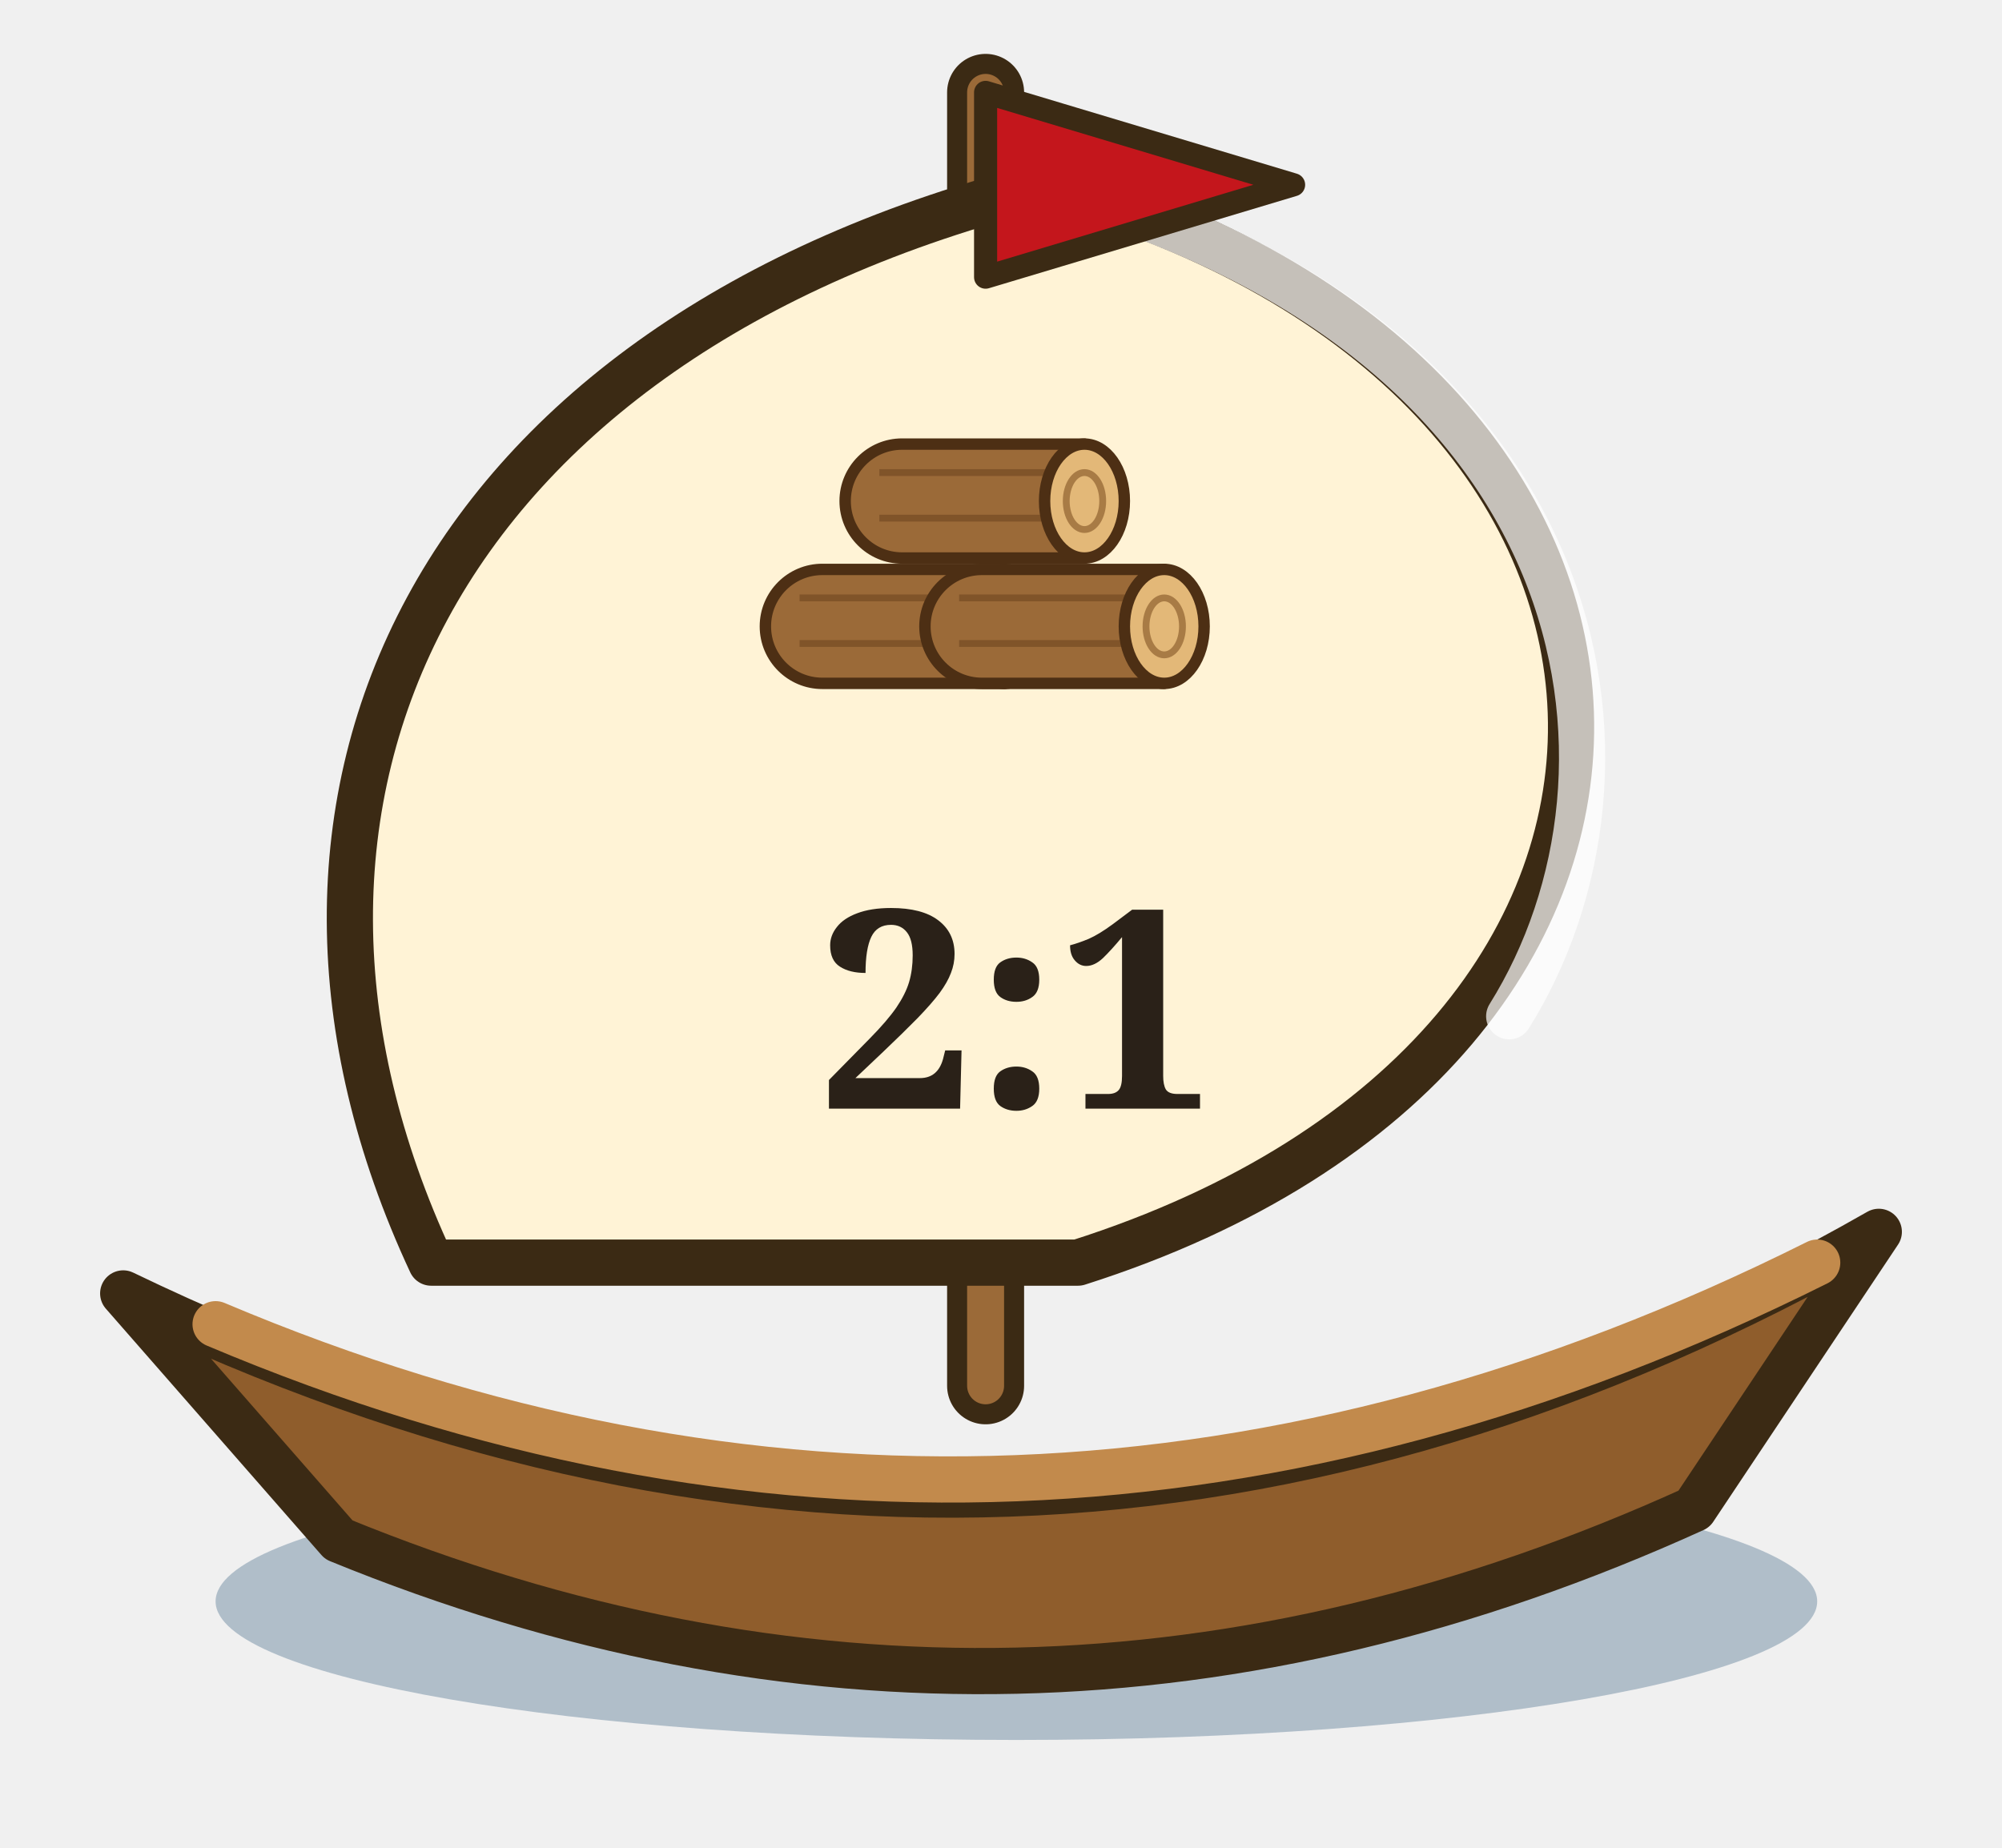
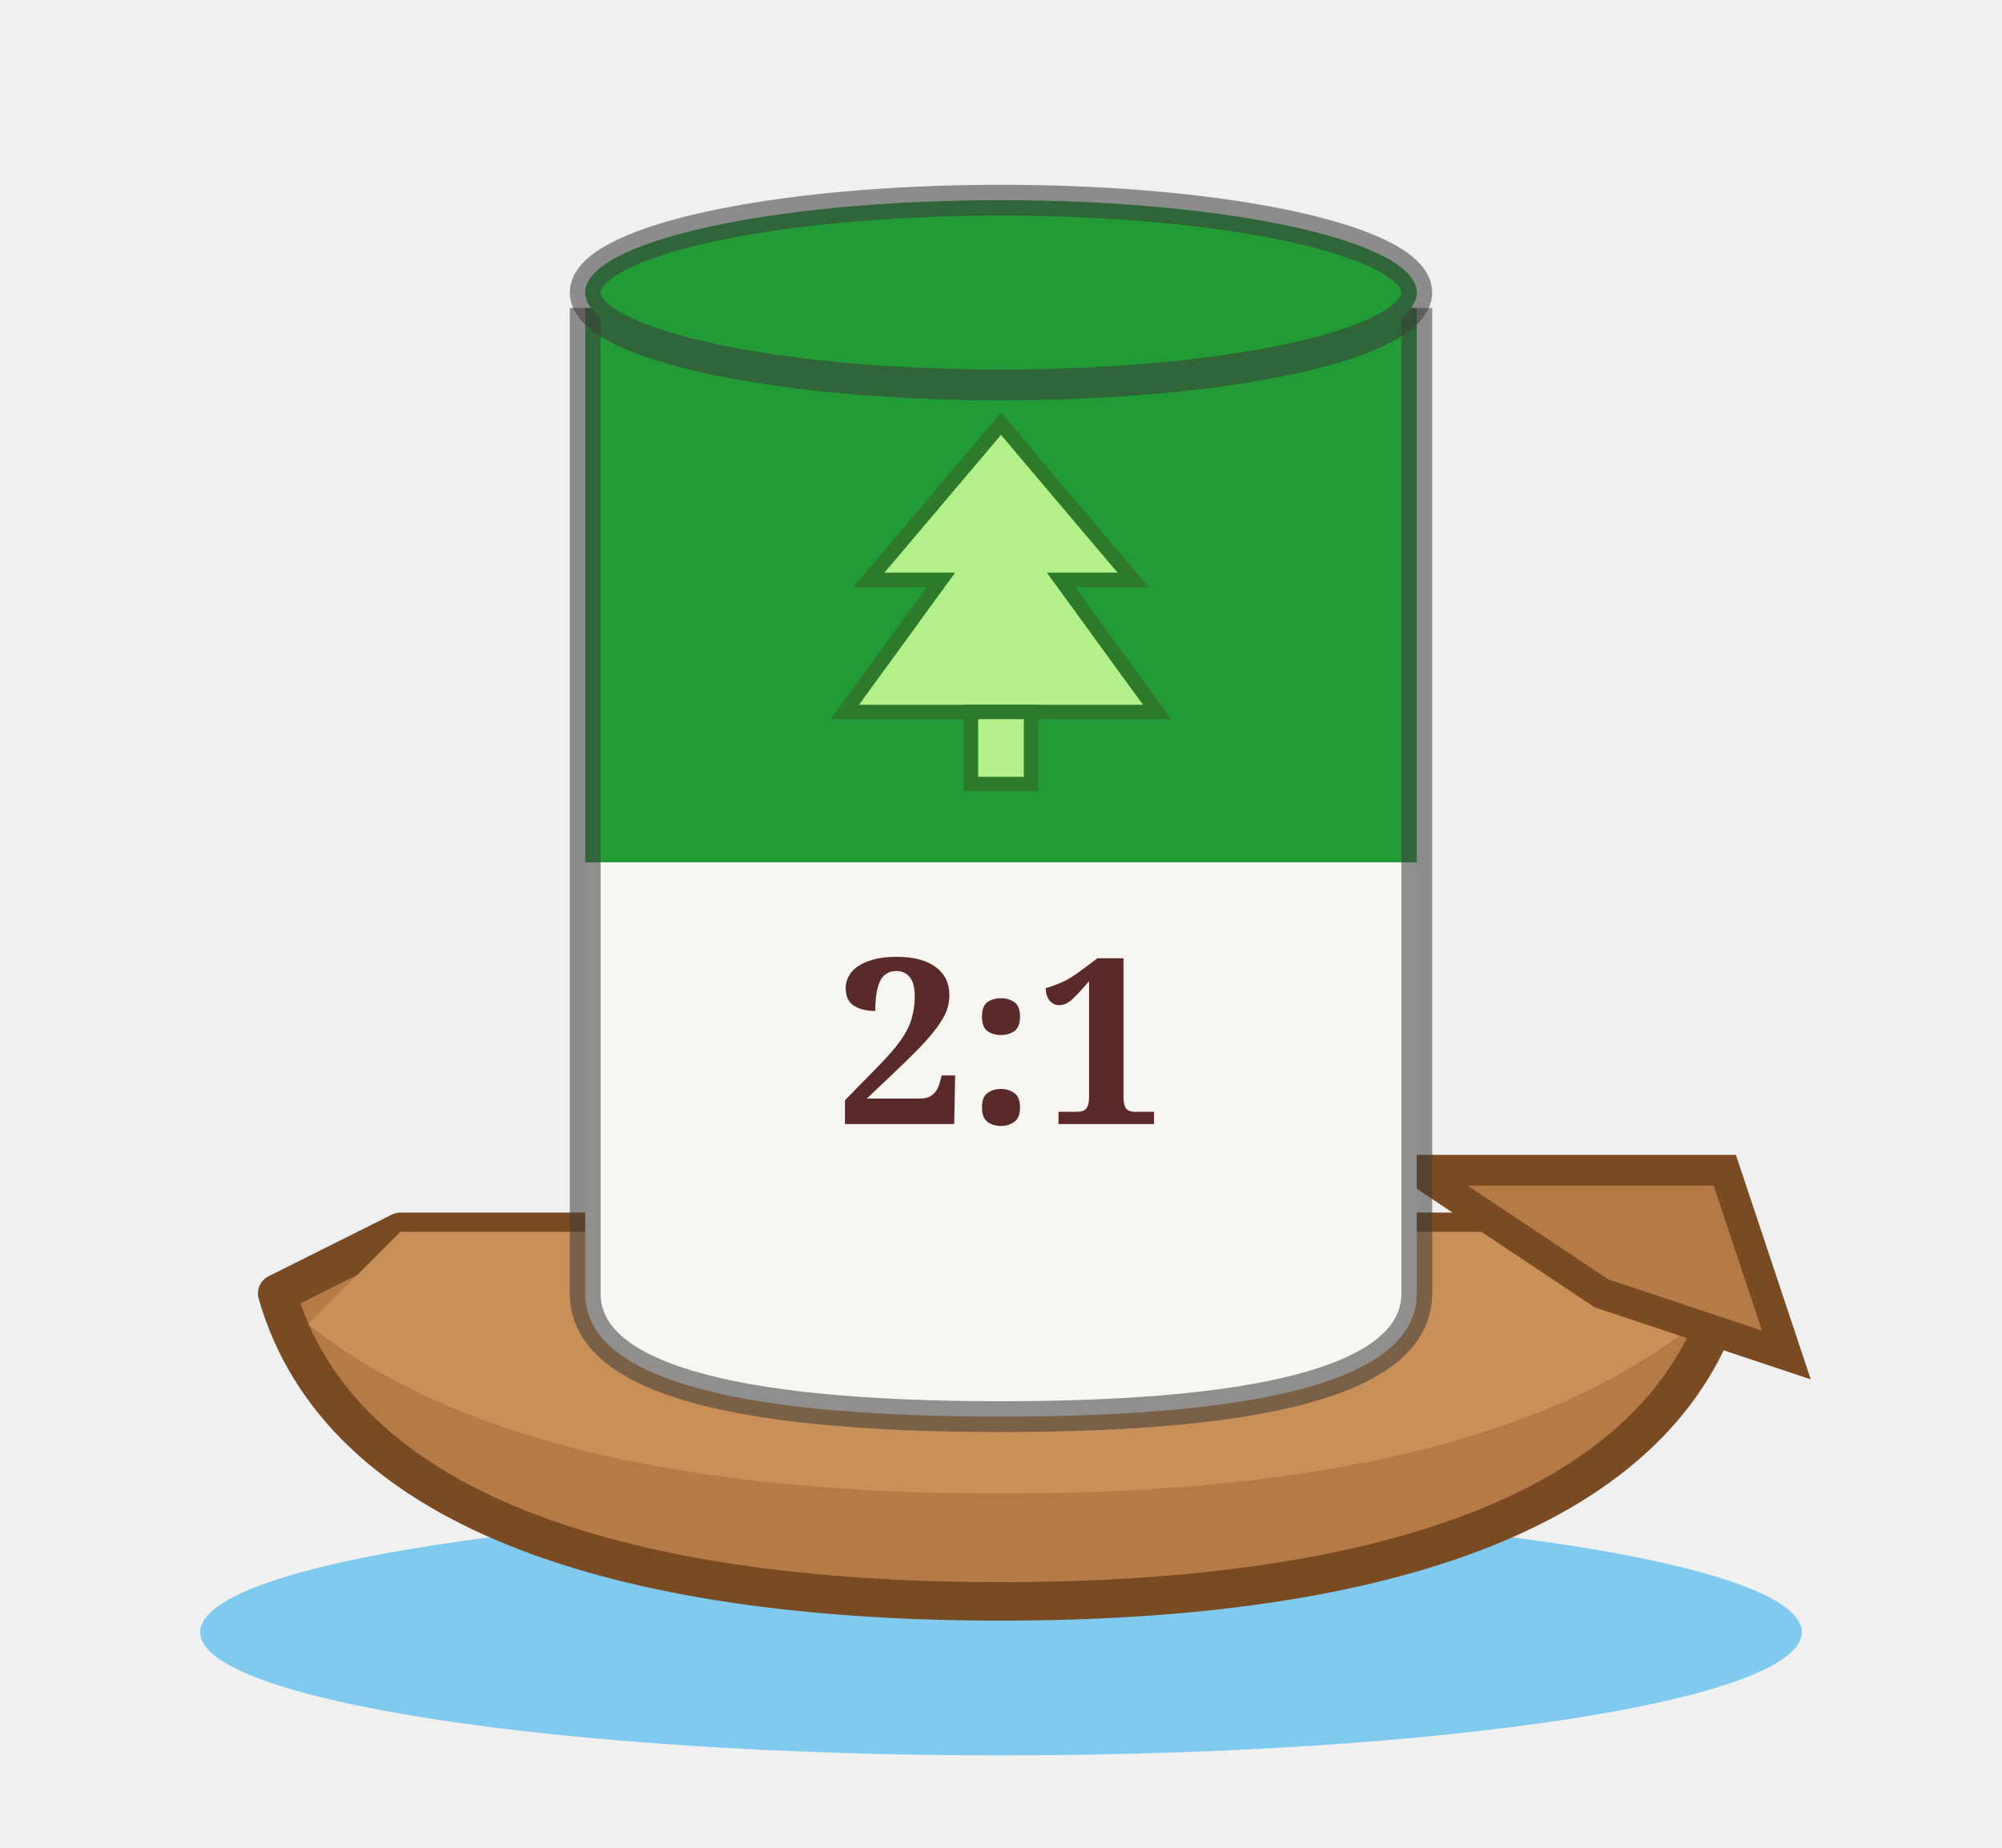
<svg xmlns="http://www.w3.org/2000/svg" viewBox="0 0 130 120" width="130" height="120">
-   <ellipse cx="66" cy="104" rx="52" ry="9" fill="#0b3d66" opacity=".28" />
-   <path d="M8,84 Q66,112 122,80 L110,98 Q66,118 22,100 Z" fill="#8f5d2c" stroke="#3b2a14" stroke-width="3" stroke-linejoin="round" />
-   <path d="M14,86 Q66,108 118,82" fill="none" stroke="#c28a4c" stroke-width="3" stroke-linecap="round" />
-   <line x1="64" y1="6" x2="64" y2="90" stroke="#3b2a14" stroke-width="5" stroke-linecap="round" />
-   <line x1="64" y1="6" x2="64" y2="90" stroke="#9b6a38" stroke-width="2.4" stroke-linecap="round" />
-   <path d="M68,12 C112,24 114,68 70,82 L28,82 C14,52 28,22 68,12 Z" fill="#fff3d6" stroke="#3b2a14" stroke-width="3" stroke-linejoin="round" />
-   <path d="M68,12 C104,22 108,50 98,66" fill="none" stroke="#fff" stroke-width="3" opacity=".7" stroke-linecap="round" />
-   <g transform="translate(46 17) scale(.37)">
-     <path d="M20,54 H52 V74 H20 A10,10 0 0 1 20,54 Z" fill="#9b6a38" stroke="#4d2f14" stroke-width="2" stroke-linejoin="round" />
-     <path d="M16,59 h30 M16,67 h30" stroke="#6e4620" stroke-width="1.2" opacity=".6" />
-     <ellipse cx="52" cy="64" rx="7" ry="10" fill="#e3b878" stroke="#4d2f14" stroke-width="2" />
-     <ellipse cx="52" cy="64" rx="3.2" ry="5" fill="none" stroke="#a87b45" stroke-width="1.2" />
-     <path d="M48,54 H80 V74 H48 A10,10 0 0 1 48,54 Z" fill="#9b6a38" stroke="#4d2f14" stroke-width="2" stroke-linejoin="round" />
-     <path d="M44,59 h30 M44,67 h30" stroke="#6e4620" stroke-width="1.2" opacity=".6" />
-     <ellipse cx="80" cy="64" rx="7" ry="10" fill="#e3b878" stroke="#4d2f14" stroke-width="2" />
-     <ellipse cx="80" cy="64" rx="3.2" ry="5" fill="none" stroke="#a87b45" stroke-width="1.2" />
-     <path d="M34,32 H66 V52 H34 A10,10 0 0 1 34,32 Z" fill="#9b6a38" stroke="#4d2f14" stroke-width="2" stroke-linejoin="round" />
-     <path d="M30,37 h30 M30,45 h30" stroke="#6e4620" stroke-width="1.2" opacity=".6" />
-     <ellipse cx="66" cy="42" rx="7" ry="10" fill="#e3b878" stroke="#4d2f14" stroke-width="2" />
-     <ellipse cx="66" cy="42" rx="3.2" ry="5" fill="none" stroke="#a87b45" stroke-width="1.2" />
+   <ellipse cx="65" cy="106" rx="52" ry="8" fill="#6cc3f0" opacity=".85" />
+   <path d="M18,84 C22,98 40,104 65,104 C90,104 108,98 112,84 L104,80 L26,80Z" fill="#b57a45" stroke="#7a4a22" stroke-width="2.5" stroke-linejoin="round" />
+   <path d="M26,80 L104,80 L110,86 C100,94 84,97 65,97 C46,97 30,94 20,86Z" fill="#c98f58" />
+   <path d="M92,76 L112,76 L116,88 L104,84Z" fill="#b57a45" stroke="#7a4a22" stroke-width="2" />
+   <clipPath id="barrel">
+     <path d="M38,20 V84 Q38,92 65,92 Q92,92 92,84 V20Z" />
+   </clipPath>
+   <g clip-path="url(#barrel)">
+     <rect x="38" y="10" width="54" height="90" fill="#f8f6f1" />
+     <rect x="38" y="16" width="54" height="40" fill="#229a35" />
+     <g transform="translate(65 40) scale(.78)" stroke="#2c7a2a" stroke-width="1.2">
+       <polygon points="0,-16 11,-3 5,-3 13,8 -13,8 -5,-3 -11,-3" fill="#b4f08a" />
+       <rect x="-2.5" y="8" width="5" height="6" fill="#b4f08a" />
+     </g>
  </g>
-   <text x="66" y="72" text-anchor="middle" font-family="Georgia,serif" font-weight="800" font-size="18" fill="#2a2118">2:1</text>
-   <path d="M64,6 L84,12 L64,18 Z" fill="#c4161c" stroke="#3b2a14" stroke-width="1.5" stroke-linejoin="round" />
+   <path d="M38,20 V84 Q38,92 65,92 Q92,92 92,84 V20" fill="none" stroke="#3a3a3a" stroke-opacity=".55" stroke-width="2" />
+   <ellipse cx="65" cy="19" rx="27" ry="6" fill="#229a35" stroke="#3a3a3a" stroke-opacity=".55" stroke-width="2" />
+   <text x="65" y="73" text-anchor="middle" font-family="Georgia,serif" font-weight="800" font-size="15" fill="#5a2a2a">2:1</text>
</svg>
